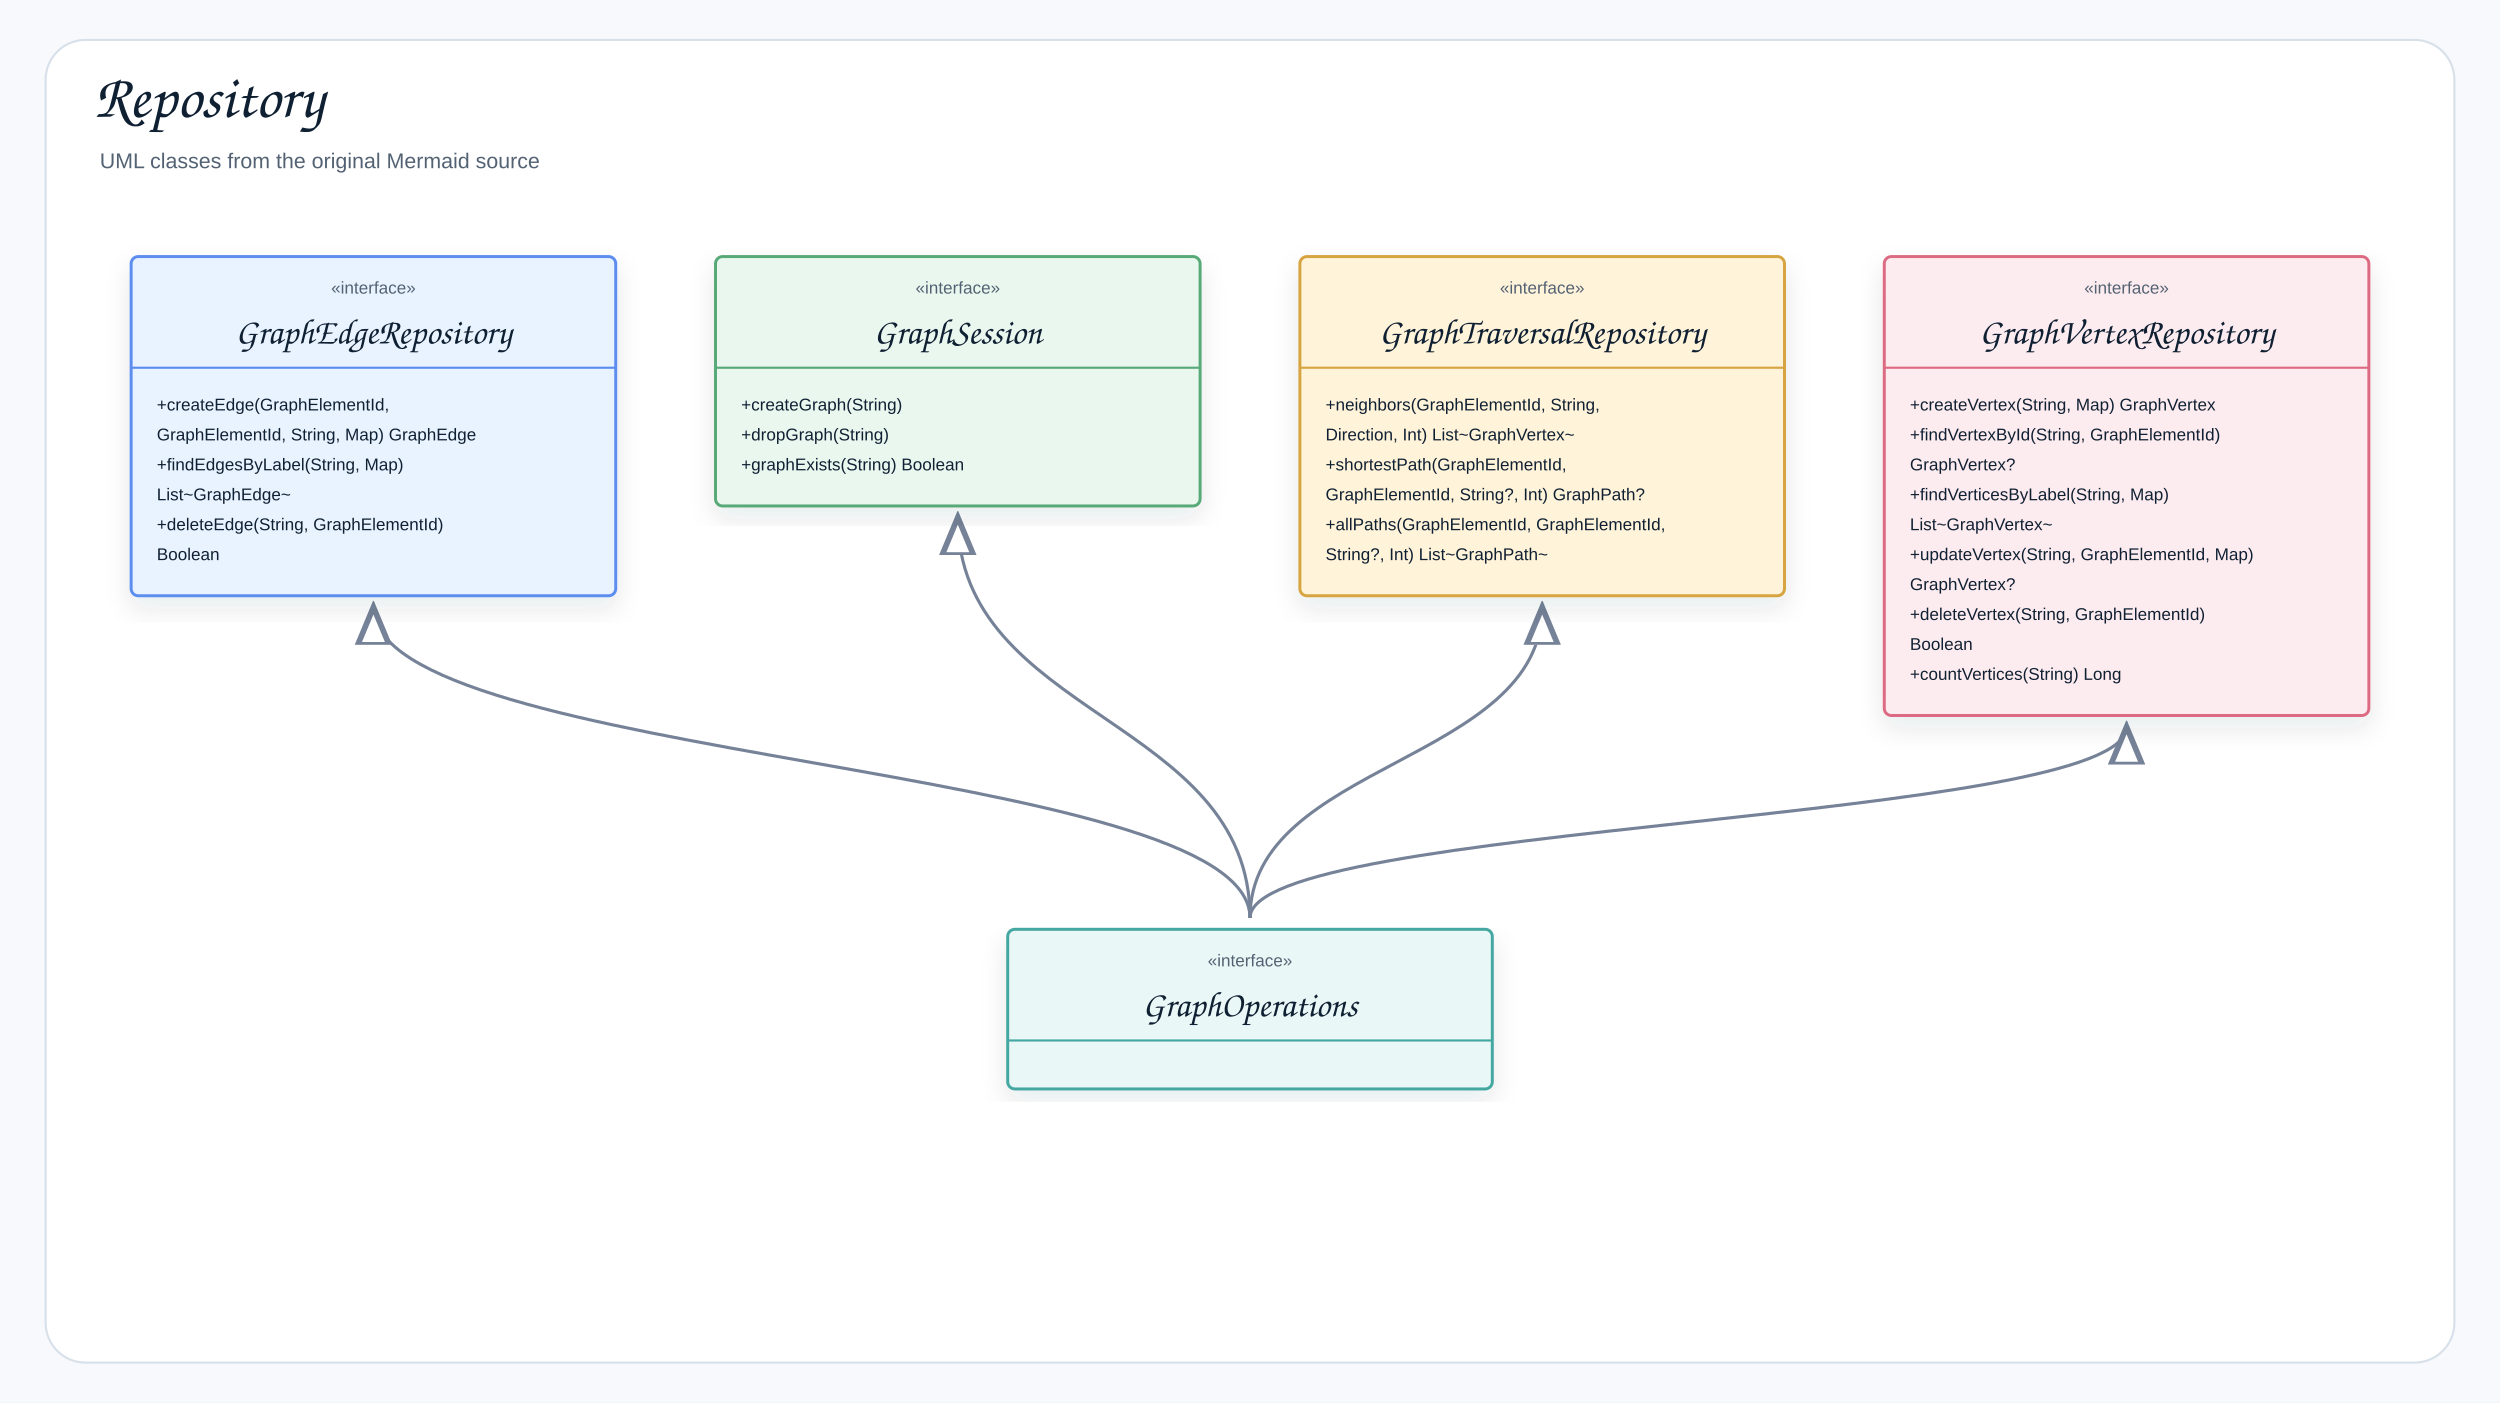
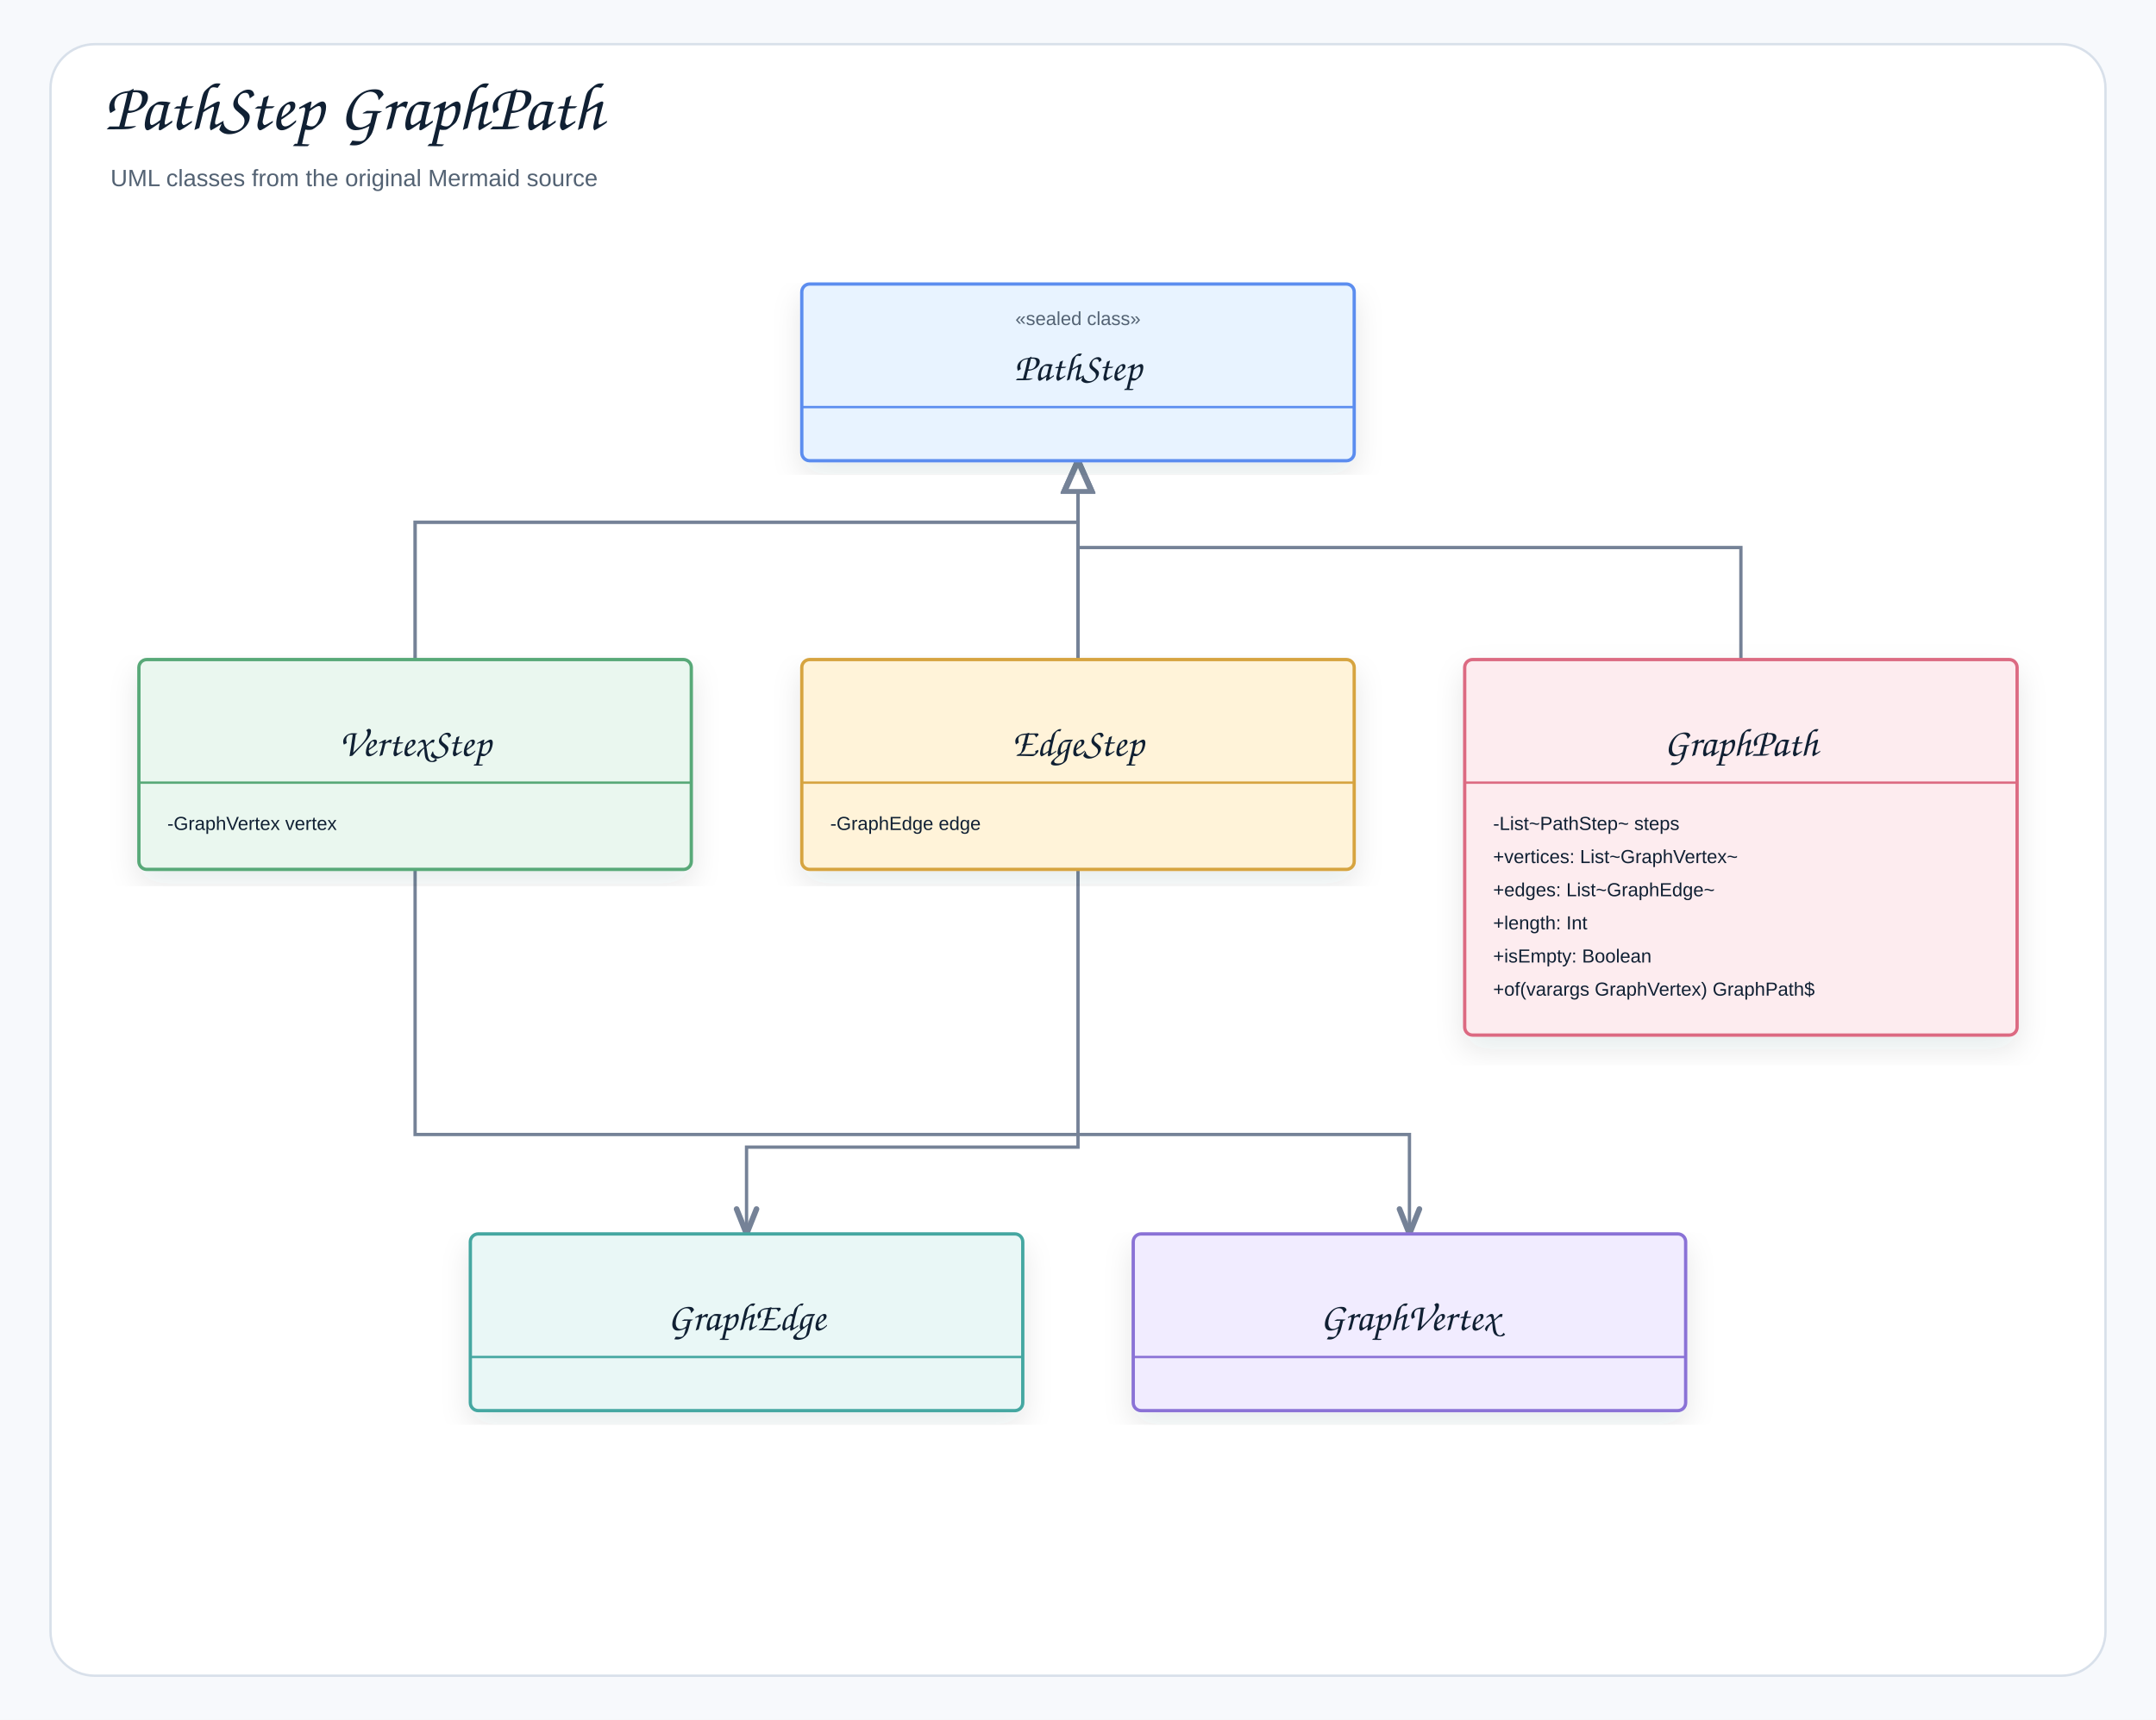
- <svg xmlns="http://www.w3.org/2000/svg" width="1754" height="984" viewBox="0 0 1754 984" role="img" aria-label="Repository">
+ <svg xmlns="http://www.w3.org/2000/svg" width="1366" height="1090" viewBox="0 0 1366 1090" role="img" aria-label="PathStep GraphPath">
  <defs>
    <filter id="shadow" x="-8%" y="-8%" width="116%" height="116%">
      <feDropShadow dx="0" dy="8" stdDeviation="9" flood-color="#1f2937" flood-opacity="0.10" />
    </filter>
-     <marker id="openArrow" markerWidth="12" markerHeight="10" refX="10" refY="5" orient="auto" markerUnits="strokeWidth">
-       <path d="M 1 1 L 10 5 L 1 9" fill="none" stroke="#758297" stroke-width="1.8" stroke-linecap="round" stroke-linejoin="round" />
+     <marker id="openArrow" markerWidth="10" markerHeight="8" refX="8.5" refY="4" orient="auto" markerUnits="strokeWidth">
+       <path d="M 1 1 L 8.5 4 L 1 7" fill="none" stroke="#758297" stroke-width="1.7" stroke-linecap="round" stroke-linejoin="round" />
    </marker>
-     <marker id="inherit" markerWidth="14" markerHeight="12" refX="12" refY="6" orient="auto" markerUnits="strokeWidth">
-       <path d="M 0 1 L 12 6 L 0 11 Z" fill="#ffffff" stroke="#758297" stroke-width="1.8" />
+     <marker id="inherit" markerWidth="11" markerHeight="10" refX="9.5" refY="5" orient="auto" markerUnits="strokeWidth">
+       <path d="M 0.5 1 L 9.5 5 L 0.5 9 Z" fill="#ffffff" stroke="#758297" stroke-width="1.7" />
    </marker>
    <style>
    .canvas{fill:#f7f9fc}.frame{fill:#fff;stroke:#d8e0ea;stroke-width:1.5}
    .title{font-family:"Architects Daughter","Comic Sans MS","Comic Sans",cursive;font-size:43px;font-weight:400;fill:#102033}
    .subtitle{font-family:"Comic Sans MS","Comic Sans","Comic Neue",Arial,sans-serif;font-size:15px;font-weight:400;fill:#536273}
    .label{font-family:"Architects Daughter","Comic Sans MS","Comic Sans",cursive;font-size:25px;font-weight:400;fill:#102033}
    .smallLabel{font-family:"Architects Daughter","Comic Sans MS","Comic Sans",cursive;font-size:21px;font-weight:400;fill:#102033}
    .mono{font-family:"Comic Sans MS","Comic Sans","Comic Neue",Arial,sans-serif;font-size:12px;font-weight:400;fill:#102033}
    .small{font-family:"Comic Sans MS","Comic Sans","Comic Neue",Arial,sans-serif;font-size:12px;font-weight:400;fill:#536273}
    .strong{font-family:"Comic Sans MS","Comic Sans","Comic Neue",Arial,sans-serif;font-size:13px;font-weight:400;fill:#102033}
    .card{stroke-width:2.1;filter:url(#shadow)}.compartment{stroke-width:1.5;fill:none}
    .line{stroke:#758297;stroke-width:2.1;fill:none;marker-end:url(#openArrow)}
    .plainLine{stroke:#758297;stroke-width:2.1;fill:none}
    .dashed{stroke:#758297;stroke-width:2.1;stroke-dasharray:7 6;fill:none;marker-end:url(#openArrow)}
    .inheritLine{stroke:#758297;stroke-width:2.2;fill:none;marker-end:url(#inherit)}
    .implLine{stroke:#758297;stroke-width:2.2;stroke-dasharray:8 7;fill:none;marker-end:url(#inherit)}
  </style>
  </defs>
-   <rect class="canvas" width="1754" height="984" />
-   <rect class="frame" x="32" y="28" width="1690" height="928" rx="28" />
-   <text class="title" x="66" y="82">Repository</text>
+   <rect class="canvas" width="1366" height="1090" />
+   <rect class="frame" x="32" y="28" width="1302" height="1034" rx="28" />
+   <text class="title" x="66" y="82">PathStep GraphPath</text>
  <text class="subtitle" x="70" y="118">UML classes from the original Mermaid source</text>
-   <path class="inheritLine" d="M877 644 C877 535 1082 535 1082 426" />
-   <path class="inheritLine" d="M877 644 C877 535 262 535 262 426" />
-   <path class="inheritLine" d="M877 644 C877 577 1492 577 1492 510" />
-   <path class="inheritLine" d="M877 644 C877 503.5 672 503.5 672 363" />
-   <g transform="translate(92,180)">
-     <rect class="card" x="0" y="0" width="340" height="238" rx="5" fill="#E8F3FF" stroke="#5B8DEF" />
-     <line class="compartment" x1="0" y1="78" x2="340" y2="78" stroke="#5B8DEF" />
-     <text class="small" x="170" y="26" text-anchor="middle">«interface»</text>
-     <text class="label" x="170" y="61" text-anchor="middle">GraphEdgeRepository</text>
-     <text class="mono" x="18" y="108">+createEdge(GraphElementId,</text>
-     <text class="mono" x="18" y="129">GraphElementId, String, Map) GraphEdge</text>
-     <text class="mono" x="18" y="150">+findEdgesByLabel(String, Map)</text>
-     <text class="mono" x="18" y="171">List~GraphEdge~</text>
-     <text class="mono" x="18" y="192">+deleteEdge(String, GraphElementId)</text>
-     <text class="mono" x="18" y="213">Boolean</text>
+   <path class="line" d="M683 551 L683 727 L473 727 L473 782" />
+   <path class="line" d="M263 551 L263 719 L893 719 L893 782" />
+   <path class="line" d="M1103 418 L1103 347 L683 347 L683 292" />
+   <path class="inheritLine" d="M683 418 L683 292" />
+   <path class="inheritLine" d="M263 418 L263 331 L683 331 L683 292" />
+   <g transform="translate(508,180)">
+     <rect class="card" x="0" y="0" width="350" height="112" rx="5" fill="#E8F3FF" stroke="#5B8DEF" />
+     <line class="compartment" x1="0" y1="78" x2="350" y2="78" stroke="#5B8DEF" />
+     <text class="small" x="175" y="26" text-anchor="middle">«sealed class»</text>
+     <text class="label" x="175" y="61" text-anchor="middle">PathStep</text>
  </g>
-   <g transform="translate(502,180)">
-     <rect class="card" x="0" y="0" width="340" height="175" rx="5" fill="#EAF7EF" stroke="#58A978" />
-     <line class="compartment" x1="0" y1="78" x2="340" y2="78" stroke="#58A978" />
-     <text class="small" x="170" y="26" text-anchor="middle">«interface»</text>
-     <text class="label" x="170" y="61" text-anchor="middle">GraphSession</text>
-     <text class="mono" x="18" y="108">+createGraph(String)</text>
-     <text class="mono" x="18" y="129">+dropGraph(String)</text>
-     <text class="mono" x="18" y="150">+graphExists(String) Boolean</text>
+   <g transform="translate(88,418)">
+     <rect class="card" x="0" y="0" width="350" height="133" rx="5" fill="#EAF7EF" stroke="#58A978" />
+     <line class="compartment" x1="0" y1="78" x2="350" y2="78" stroke="#58A978" />
+     <text class="small" x="175" y="26" text-anchor="middle" />
+     <text class="label" x="175" y="61" text-anchor="middle">VertexStep</text>
+     <text class="mono" x="18" y="108">-GraphVertex vertex</text>
  </g>
-   <g transform="translate(912,180)">
-     <rect class="card" x="0" y="0" width="340" height="238" rx="5" fill="#FFF3D9" stroke="#D6A441" />
-     <line class="compartment" x1="0" y1="78" x2="340" y2="78" stroke="#D6A441" />
-     <text class="small" x="170" y="26" text-anchor="middle">«interface»</text>
-     <text class="label" x="170" y="61" text-anchor="middle">GraphTraversalRepository</text>
-     <text class="mono" x="18" y="108">+neighbors(GraphElementId, String,</text>
-     <text class="mono" x="18" y="129">Direction, Int) List~GraphVertex~</text>
-     <text class="mono" x="18" y="150">+shortestPath(GraphElementId,</text>
-     <text class="mono" x="18" y="171">GraphElementId, String?, Int) GraphPath?</text>
-     <text class="mono" x="18" y="192">+allPaths(GraphElementId, GraphElementId,</text>
-     <text class="mono" x="18" y="213">String?, Int) List~GraphPath~</text>
+   <g transform="translate(508,418)">
+     <rect class="card" x="0" y="0" width="350" height="133" rx="5" fill="#FFF3D9" stroke="#D6A441" />
+     <line class="compartment" x1="0" y1="78" x2="350" y2="78" stroke="#D6A441" />
+     <text class="small" x="175" y="26" text-anchor="middle" />
+     <text class="label" x="175" y="61" text-anchor="middle">EdgeStep</text>
+     <text class="mono" x="18" y="108">-GraphEdge edge</text>
  </g>
-   <g transform="translate(1322,180)">
-     <rect class="card" x="0" y="0" width="340" height="322" rx="5" fill="#FDECEF" stroke="#DC6B82" />
-     <line class="compartment" x1="0" y1="78" x2="340" y2="78" stroke="#DC6B82" />
-     <text class="small" x="170" y="26" text-anchor="middle">«interface»</text>
-     <text class="label" x="170" y="61" text-anchor="middle">GraphVertexRepository</text>
-     <text class="mono" x="18" y="108">+createVertex(String, Map) GraphVertex</text>
-     <text class="mono" x="18" y="129">+findVertexById(String, GraphElementId)</text>
-     <text class="mono" x="18" y="150">GraphVertex?</text>
-     <text class="mono" x="18" y="171">+findVerticesByLabel(String, Map)</text>
-     <text class="mono" x="18" y="192">List~GraphVertex~</text>
-     <text class="mono" x="18" y="213">+updateVertex(String, GraphElementId, Map)</text>
-     <text class="mono" x="18" y="234">GraphVertex?</text>
-     <text class="mono" x="18" y="255">+deleteVertex(String, GraphElementId)</text>
-     <text class="mono" x="18" y="276">Boolean</text>
-     <text class="mono" x="18" y="297">+countVertices(String) Long</text>
+   <g transform="translate(928,418)">
+     <rect class="card" x="0" y="0" width="350" height="238" rx="5" fill="#FDECEF" stroke="#DC6B82" />
+     <line class="compartment" x1="0" y1="78" x2="350" y2="78" stroke="#DC6B82" />
+     <text class="small" x="175" y="26" text-anchor="middle" />
+     <text class="label" x="175" y="61" text-anchor="middle">GraphPath</text>
+     <text class="mono" x="18" y="108">-List~PathStep~ steps</text>
+     <text class="mono" x="18" y="129">+vertices: List~GraphVertex~</text>
+     <text class="mono" x="18" y="150">+edges: List~GraphEdge~</text>
+     <text class="mono" x="18" y="171">+length: Int</text>
+     <text class="mono" x="18" y="192">+isEmpty: Boolean</text>
+     <text class="mono" x="18" y="213">+of(varargs GraphVertex) GraphPath$</text>
  </g>
-   <g transform="translate(707,652)">
-     <rect class="card" x="0" y="0" width="340" height="112" rx="5" fill="#E9F7F6" stroke="#45A7A1" />
-     <line class="compartment" x1="0" y1="78" x2="340" y2="78" stroke="#45A7A1" />
-     <text class="small" x="170" y="26" text-anchor="middle">«interface»</text>
-     <text class="label" x="170" y="61" text-anchor="middle">GraphOperations</text>
+   <g transform="translate(298,782)">
+     <rect class="card" x="0" y="0" width="350" height="112" rx="5" fill="#E9F7F6" stroke="#45A7A1" />
+     <line class="compartment" x1="0" y1="78" x2="350" y2="78" stroke="#45A7A1" />
+     <text class="small" x="175" y="26" text-anchor="middle" />
+     <text class="label" x="175" y="61" text-anchor="middle">GraphEdge</text>
+   </g>
+   <g transform="translate(718,782)">
+     <rect class="card" x="0" y="0" width="350" height="112" rx="5" fill="#F1ECFF" stroke="#8A72D6" />
+     <line class="compartment" x1="0" y1="78" x2="350" y2="78" stroke="#8A72D6" />
+     <text class="small" x="175" y="26" text-anchor="middle" />
+     <text class="label" x="175" y="61" text-anchor="middle">GraphVertex</text>
  </g>
</svg>
